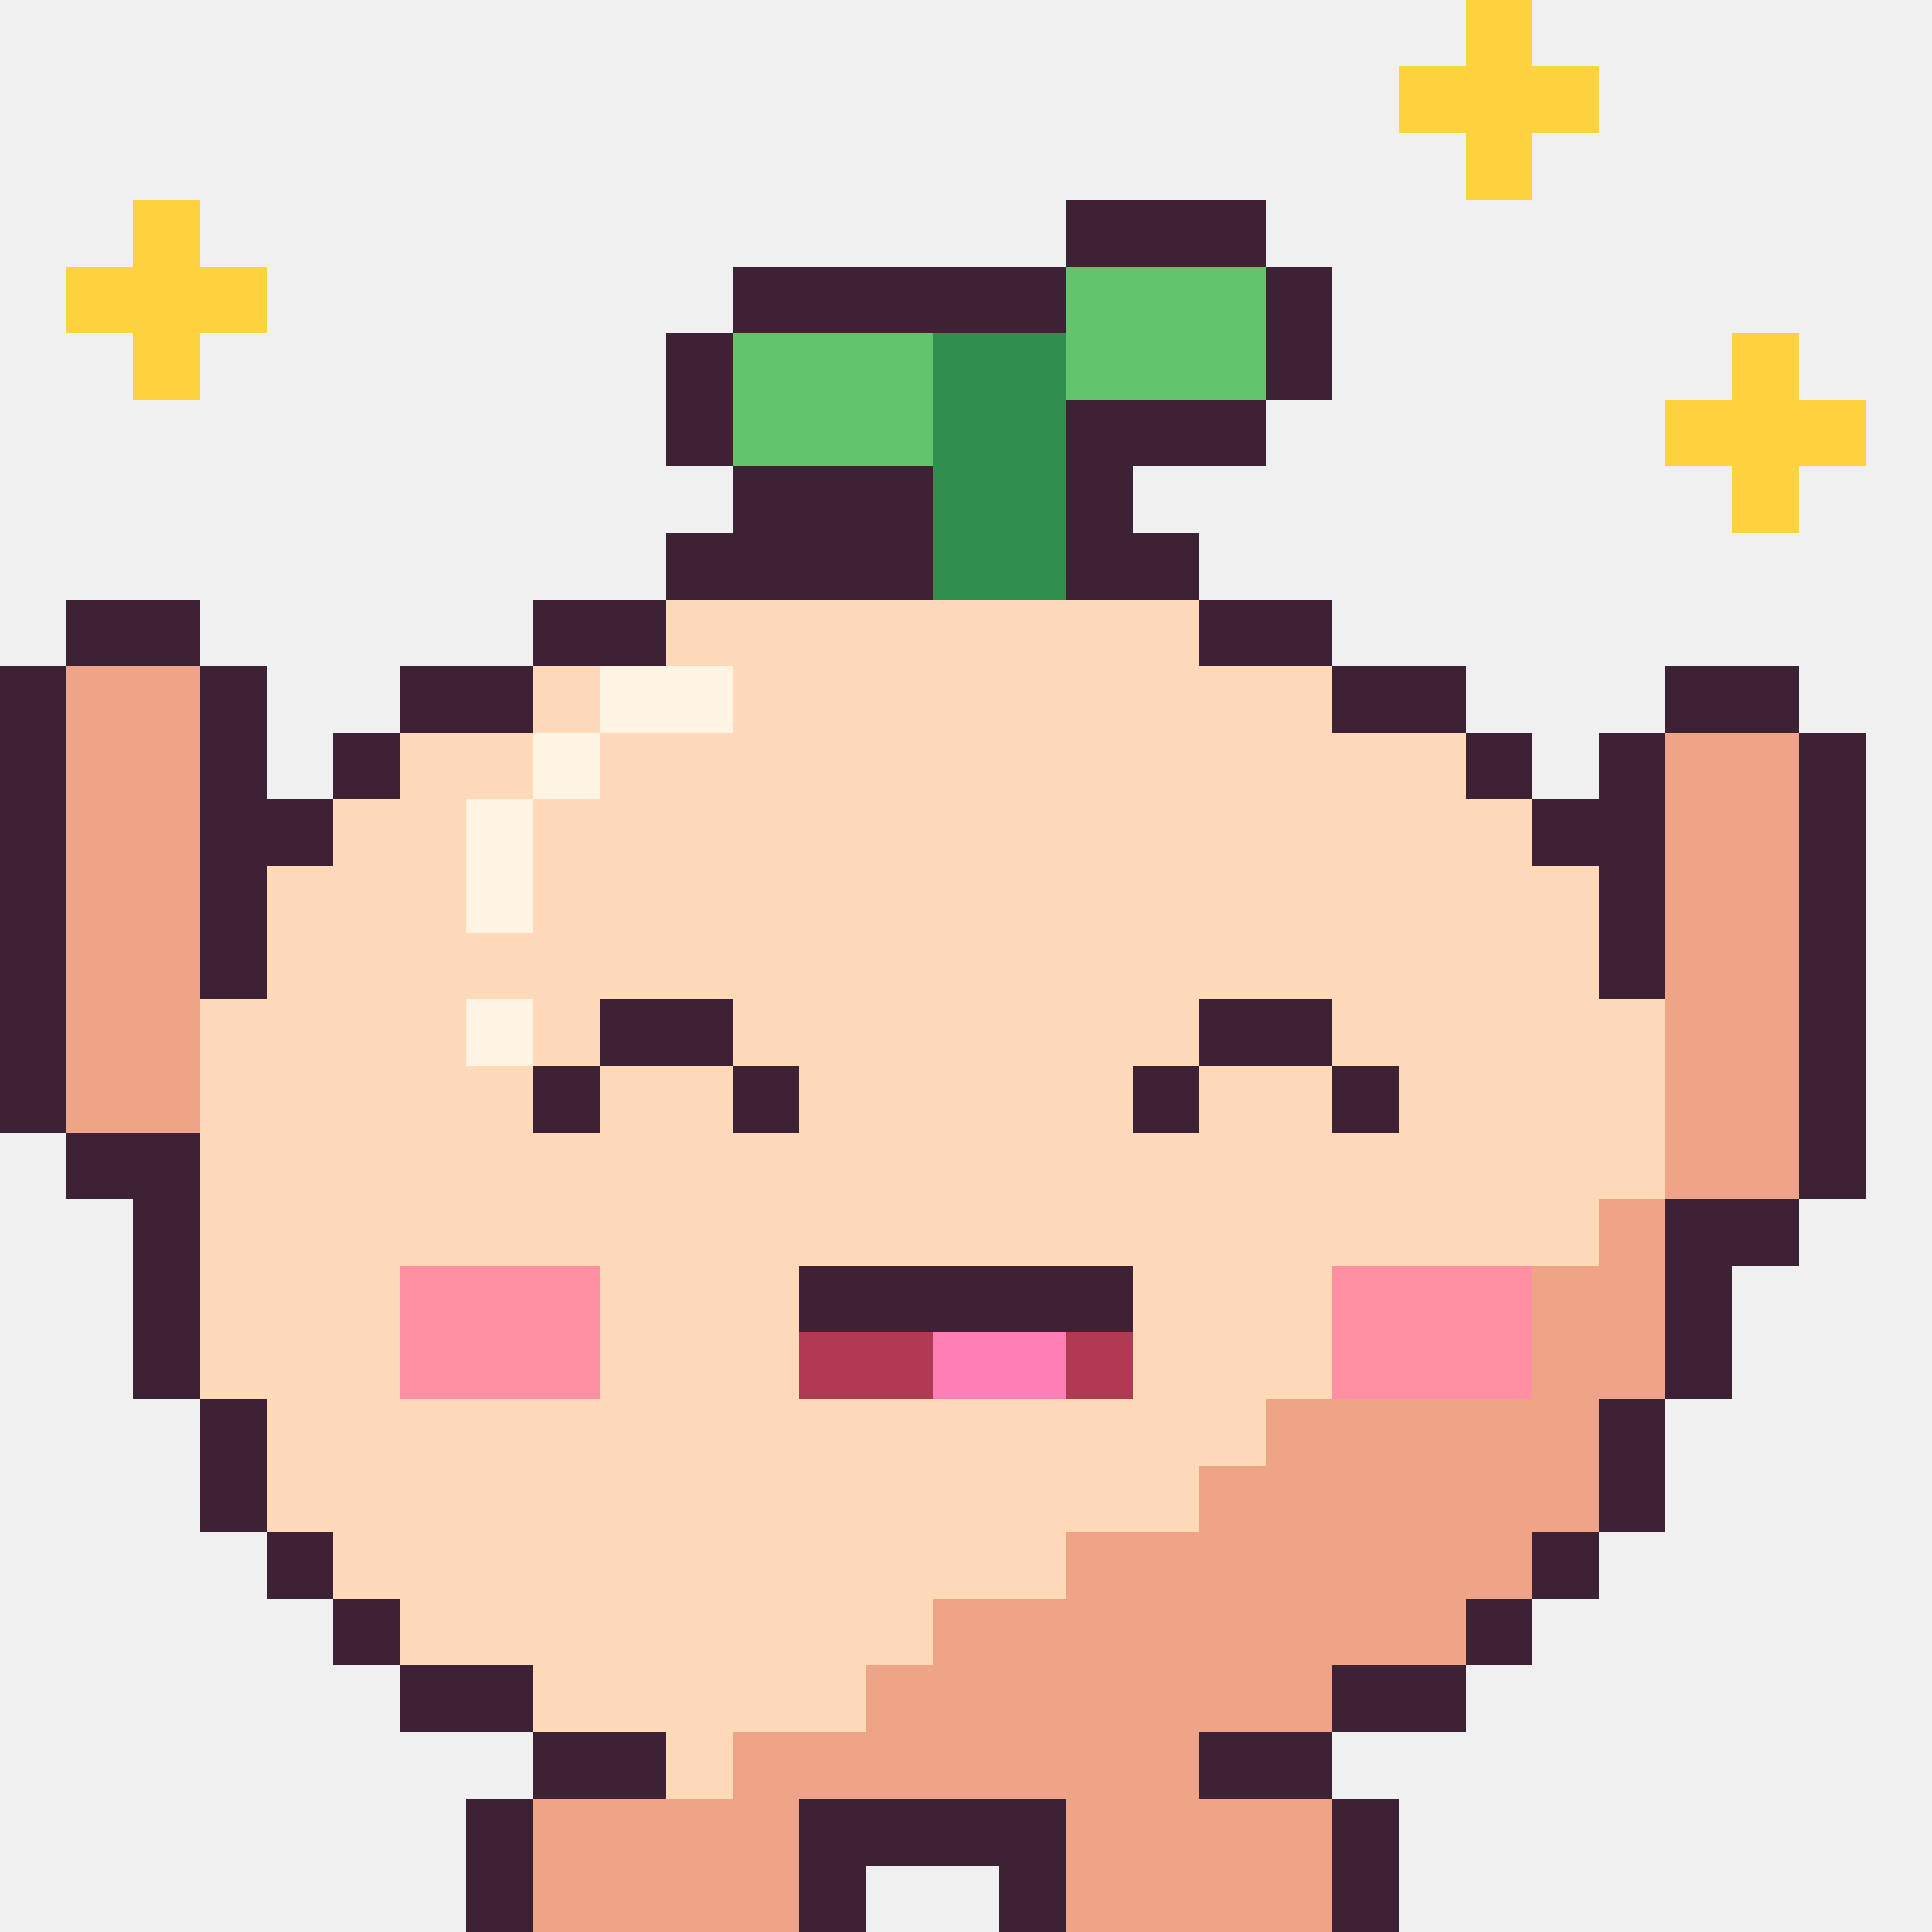
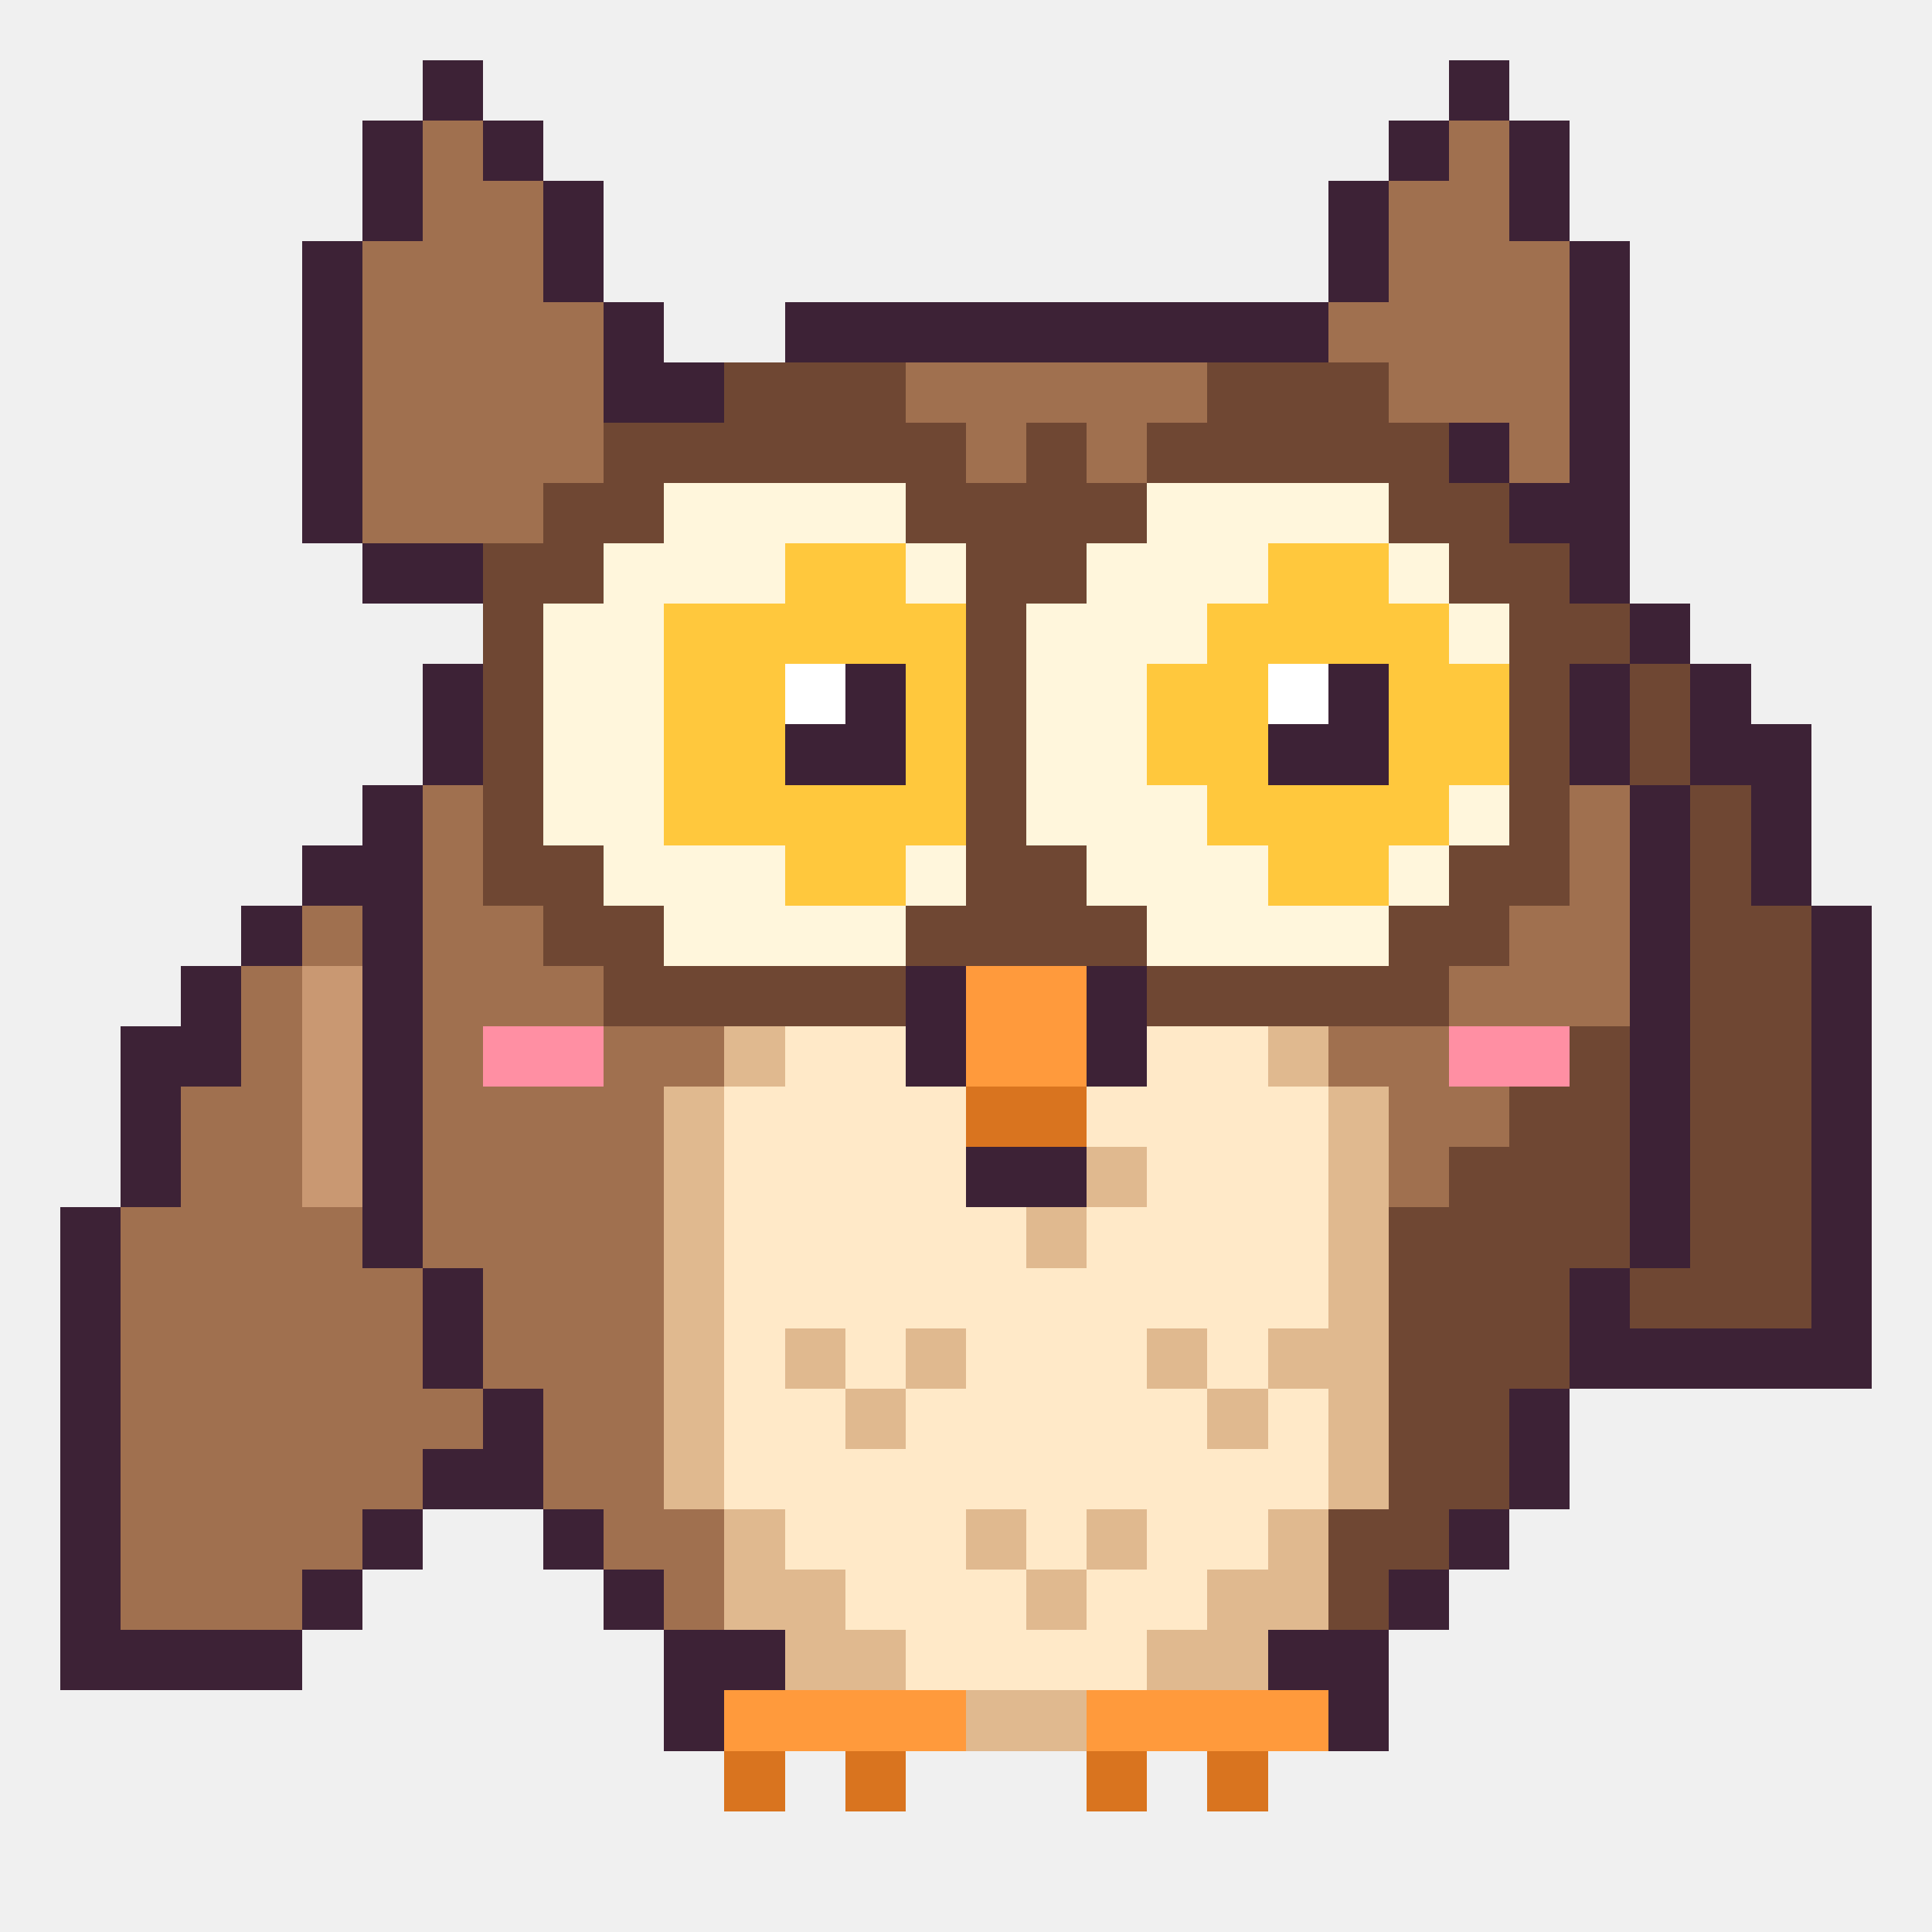
- <svg xmlns="http://www.w3.org/2000/svg" viewBox="0 0 29 29" shape-rendering="crispEdges">
-   <rect x="22" y="0" width="1" height="1" fill="#ffd23f" />
-   <rect x="21" y="1" width="3" height="1" fill="#ffd23f" />
-   <rect x="22" y="2" width="1" height="1" fill="#ffd23f" />
-   <rect x="2" y="3" width="1" height="1" fill="#ffd23f" />
-   <rect x="16" y="3" width="3" height="1" fill="#3d2236" />
-   <rect x="1" y="4" width="3" height="1" fill="#ffd23f" />
-   <rect x="11" y="4" width="5" height="1" fill="#3d2236" />
-   <rect x="16" y="4" width="3" height="1" fill="#62c46d" />
-   <rect x="19" y="4" width="1" height="1" fill="#3d2236" />
-   <rect x="2" y="5" width="1" height="1" fill="#ffd23f" />
+ <svg xmlns="http://www.w3.org/2000/svg" viewBox="0 0 32 32" shape-rendering="crispEdges">
+   <rect x="7" y="1" width="1" height="1" fill="#3d2236" />
+   <rect x="24" y="1" width="1" height="1" fill="#3d2236" />
+   <rect x="6" y="2" width="1" height="1" fill="#3d2236" />
+   <rect x="7" y="2" width="1" height="1" fill="#a0704f" />
+   <rect x="8" y="2" width="1" height="1" fill="#3d2236" />
+   <rect x="23" y="2" width="1" height="1" fill="#3d2236" />
+   <rect x="24" y="2" width="1" height="1" fill="#a0704f" />
+   <rect x="25" y="2" width="1" height="1" fill="#3d2236" />
+   <rect x="6" y="3" width="1" height="1" fill="#3d2236" />
+   <rect x="7" y="3" width="2" height="1" fill="#a0704f" />
+   <rect x="9" y="3" width="1" height="1" fill="#3d2236" />
+   <rect x="22" y="3" width="1" height="1" fill="#3d2236" />
+   <rect x="23" y="3" width="2" height="1" fill="#a0704f" />
+   <rect x="25" y="3" width="1" height="1" fill="#3d2236" />
+   <rect x="5" y="4" width="1" height="1" fill="#3d2236" />
+   <rect x="6" y="4" width="3" height="1" fill="#a0704f" />
+   <rect x="9" y="4" width="1" height="1" fill="#3d2236" />
+   <rect x="22" y="4" width="1" height="1" fill="#3d2236" />
+   <rect x="23" y="4" width="3" height="1" fill="#a0704f" />
+   <rect x="26" y="4" width="1" height="1" fill="#3d2236" />
+   <rect x="5" y="5" width="1" height="1" fill="#3d2236" />
+   <rect x="6" y="5" width="4" height="1" fill="#a0704f" />
  <rect x="10" y="5" width="1" height="1" fill="#3d2236" />
-   <rect x="11" y="5" width="3" height="1" fill="#62c46d" />
-   <rect x="14" y="5" width="2" height="1" fill="#2f8f4e" />
-   <rect x="16" y="5" width="3" height="1" fill="#62c46d" />
-   <rect x="19" y="5" width="1" height="1" fill="#3d2236" />
-   <rect x="26" y="5" width="1" height="1" fill="#ffd23f" />
-   <rect x="10" y="6" width="1" height="1" fill="#3d2236" />
-   <rect x="11" y="6" width="3" height="1" fill="#62c46d" />
-   <rect x="14" y="6" width="2" height="1" fill="#2f8f4e" />
-   <rect x="16" y="6" width="3" height="1" fill="#3d2236" />
-   <rect x="25" y="6" width="3" height="1" fill="#ffd23f" />
-   <rect x="11" y="7" width="3" height="1" fill="#3d2236" />
-   <rect x="14" y="7" width="2" height="1" fill="#2f8f4e" />
-   <rect x="16" y="7" width="1" height="1" fill="#3d2236" />
-   <rect x="26" y="7" width="1" height="1" fill="#ffd23f" />
-   <rect x="10" y="8" width="4" height="1" fill="#3d2236" />
-   <rect x="14" y="8" width="2" height="1" fill="#2f8f4e" />
-   <rect x="16" y="8" width="2" height="1" fill="#3d2236" />
-   <rect x="1" y="9" width="2" height="1" fill="#3d2236" />
-   <rect x="8" y="9" width="2" height="1" fill="#3d2236" />
-   <rect x="10" y="9" width="8" height="1" fill="#ffd9b8" />
-   <rect x="18" y="9" width="2" height="1" fill="#3d2236" />
-   <rect x="0" y="10" width="1" height="1" fill="#3d2236" />
-   <rect x="1" y="10" width="2" height="1" fill="#f0a487" />
-   <rect x="3" y="10" width="1" height="1" fill="#3d2236" />
-   <rect x="6" y="10" width="2" height="1" fill="#3d2236" />
-   <rect x="8" y="10" width="1" height="1" fill="#ffd9b8" />
-   <rect x="9" y="10" width="2" height="1" fill="#fff3e4" />
-   <rect x="11" y="10" width="9" height="1" fill="#ffd9b8" />
-   <rect x="20" y="10" width="2" height="1" fill="#3d2236" />
-   <rect x="25" y="10" width="2" height="1" fill="#3d2236" />
-   <rect x="0" y="11" width="1" height="1" fill="#3d2236" />
-   <rect x="1" y="11" width="2" height="1" fill="#f0a487" />
-   <rect x="3" y="11" width="1" height="1" fill="#3d2236" />
-   <rect x="5" y="11" width="1" height="1" fill="#3d2236" />
-   <rect x="6" y="11" width="2" height="1" fill="#ffd9b8" />
-   <rect x="8" y="11" width="1" height="1" fill="#fff3e4" />
-   <rect x="9" y="11" width="13" height="1" fill="#ffd9b8" />
+   <rect x="13" y="5" width="9" height="1" fill="#3d2236" />
+   <rect x="22" y="5" width="4" height="1" fill="#a0704f" />
+   <rect x="26" y="5" width="1" height="1" fill="#3d2236" />
+   <rect x="5" y="6" width="1" height="1" fill="#3d2236" />
+   <rect x="6" y="6" width="4" height="1" fill="#a0704f" />
+   <rect x="10" y="6" width="2" height="1" fill="#3d2236" />
+   <rect x="12" y="6" width="3" height="1" fill="#6f4733" />
+   <rect x="15" y="6" width="5" height="1" fill="#a0704f" />
+   <rect x="20" y="6" width="3" height="1" fill="#6f4733" />
+   <rect x="23" y="6" width="3" height="1" fill="#a0704f" />
+   <rect x="26" y="6" width="1" height="1" fill="#3d2236" />
+   <rect x="5" y="7" width="1" height="1" fill="#3d2236" />
+   <rect x="6" y="7" width="4" height="1" fill="#a0704f" />
+   <rect x="10" y="7" width="6" height="1" fill="#6f4733" />
+   <rect x="16" y="7" width="1" height="1" fill="#a0704f" />
+   <rect x="17" y="7" width="1" height="1" fill="#6f4733" />
+   <rect x="18" y="7" width="1" height="1" fill="#a0704f" />
+   <rect x="19" y="7" width="5" height="1" fill="#6f4733" />
+   <rect x="24" y="7" width="1" height="1" fill="#3d2236" />
+   <rect x="25" y="7" width="1" height="1" fill="#a0704f" />
+   <rect x="26" y="7" width="1" height="1" fill="#3d2236" />
+   <rect x="5" y="8" width="1" height="1" fill="#3d2236" />
+   <rect x="6" y="8" width="3" height="1" fill="#a0704f" />
+   <rect x="9" y="8" width="2" height="1" fill="#6f4733" />
+   <rect x="11" y="8" width="4" height="1" fill="#fff6dc" />
+   <rect x="15" y="8" width="4" height="1" fill="#6f4733" />
+   <rect x="19" y="8" width="4" height="1" fill="#fff6dc" />
+   <rect x="23" y="8" width="2" height="1" fill="#6f4733" />
+   <rect x="25" y="8" width="2" height="1" fill="#3d2236" />
+   <rect x="6" y="9" width="2" height="1" fill="#3d2236" />
+   <rect x="8" y="9" width="2" height="1" fill="#6f4733" />
+   <rect x="10" y="9" width="3" height="1" fill="#fff6dc" />
+   <rect x="13" y="9" width="2" height="1" fill="#ffc83d" />
+   <rect x="15" y="9" width="1" height="1" fill="#fff6dc" />
+   <rect x="16" y="9" width="2" height="1" fill="#6f4733" />
+   <rect x="18" y="9" width="3" height="1" fill="#fff6dc" />
+   <rect x="21" y="9" width="2" height="1" fill="#ffc83d" />
+   <rect x="23" y="9" width="1" height="1" fill="#fff6dc" />
+   <rect x="24" y="9" width="2" height="1" fill="#6f4733" />
+   <rect x="26" y="9" width="1" height="1" fill="#3d2236" />
+   <rect x="8" y="10" width="1" height="1" fill="#6f4733" />
+   <rect x="9" y="10" width="2" height="1" fill="#fff6dc" />
+   <rect x="11" y="10" width="5" height="1" fill="#ffc83d" />
+   <rect x="16" y="10" width="1" height="1" fill="#6f4733" />
+   <rect x="17" y="10" width="3" height="1" fill="#fff6dc" />
+   <rect x="20" y="10" width="4" height="1" fill="#ffc83d" />
+   <rect x="24" y="10" width="1" height="1" fill="#fff6dc" />
+   <rect x="25" y="10" width="2" height="1" fill="#6f4733" />
+   <rect x="27" y="10" width="1" height="1" fill="#3d2236" />
+   <rect x="7" y="11" width="1" height="1" fill="#3d2236" />
+   <rect x="8" y="11" width="1" height="1" fill="#6f4733" />
+   <rect x="9" y="11" width="2" height="1" fill="#fff6dc" />
+   <rect x="11" y="11" width="2" height="1" fill="#ffc83d" />
+   <rect x="13" y="11" width="1" height="1" fill="#ffffff" />
+   <rect x="14" y="11" width="1" height="1" fill="#3d2236" />
+   <rect x="15" y="11" width="1" height="1" fill="#ffc83d" />
+   <rect x="16" y="11" width="1" height="1" fill="#6f4733" />
+   <rect x="17" y="11" width="2" height="1" fill="#fff6dc" />
+   <rect x="19" y="11" width="2" height="1" fill="#ffc83d" />
+   <rect x="21" y="11" width="1" height="1" fill="#ffffff" />
  <rect x="22" y="11" width="1" height="1" fill="#3d2236" />
-   <rect x="24" y="11" width="1" height="1" fill="#3d2236" />
-   <rect x="25" y="11" width="2" height="1" fill="#f0a487" />
-   <rect x="27" y="11" width="1" height="1" fill="#3d2236" />
-   <rect x="0" y="12" width="1" height="1" fill="#3d2236" />
-   <rect x="1" y="12" width="2" height="1" fill="#f0a487" />
-   <rect x="3" y="12" width="2" height="1" fill="#3d2236" />
-   <rect x="5" y="12" width="2" height="1" fill="#ffd9b8" />
-   <rect x="7" y="12" width="1" height="1" fill="#fff3e4" />
-   <rect x="8" y="12" width="15" height="1" fill="#ffd9b8" />
-   <rect x="23" y="12" width="2" height="1" fill="#3d2236" />
-   <rect x="25" y="12" width="2" height="1" fill="#f0a487" />
-   <rect x="27" y="12" width="1" height="1" fill="#3d2236" />
-   <rect x="0" y="13" width="1" height="1" fill="#3d2236" />
-   <rect x="1" y="13" width="2" height="1" fill="#f0a487" />
-   <rect x="3" y="13" width="1" height="1" fill="#3d2236" />
-   <rect x="4" y="13" width="3" height="1" fill="#ffd9b8" />
-   <rect x="7" y="13" width="1" height="1" fill="#fff3e4" />
-   <rect x="8" y="13" width="16" height="1" fill="#ffd9b8" />
-   <rect x="24" y="13" width="1" height="1" fill="#3d2236" />
-   <rect x="25" y="13" width="2" height="1" fill="#f0a487" />
+   <rect x="23" y="11" width="2" height="1" fill="#ffc83d" />
+   <rect x="25" y="11" width="1" height="1" fill="#6f4733" />
+   <rect x="26" y="11" width="1" height="1" fill="#3d2236" />
+   <rect x="27" y="11" width="1" height="1" fill="#6f4733" />
+   <rect x="28" y="11" width="1" height="1" fill="#3d2236" />
+   <rect x="7" y="12" width="1" height="1" fill="#3d2236" />
+   <rect x="8" y="12" width="1" height="1" fill="#6f4733" />
+   <rect x="9" y="12" width="2" height="1" fill="#fff6dc" />
+   <rect x="11" y="12" width="2" height="1" fill="#ffc83d" />
+   <rect x="13" y="12" width="2" height="1" fill="#3d2236" />
+   <rect x="15" y="12" width="1" height="1" fill="#ffc83d" />
+   <rect x="16" y="12" width="1" height="1" fill="#6f4733" />
+   <rect x="17" y="12" width="2" height="1" fill="#fff6dc" />
+   <rect x="19" y="12" width="2" height="1" fill="#ffc83d" />
+   <rect x="21" y="12" width="2" height="1" fill="#3d2236" />
+   <rect x="23" y="12" width="2" height="1" fill="#ffc83d" />
+   <rect x="25" y="12" width="1" height="1" fill="#6f4733" />
+   <rect x="26" y="12" width="1" height="1" fill="#3d2236" />
+   <rect x="27" y="12" width="1" height="1" fill="#6f4733" />
+   <rect x="28" y="12" width="2" height="1" fill="#3d2236" />
+   <rect x="6" y="13" width="1" height="1" fill="#3d2236" />
+   <rect x="7" y="13" width="1" height="1" fill="#a0704f" />
+   <rect x="8" y="13" width="1" height="1" fill="#6f4733" />
+   <rect x="9" y="13" width="2" height="1" fill="#fff6dc" />
+   <rect x="11" y="13" width="5" height="1" fill="#ffc83d" />
+   <rect x="16" y="13" width="1" height="1" fill="#6f4733" />
+   <rect x="17" y="13" width="3" height="1" fill="#fff6dc" />
+   <rect x="20" y="13" width="4" height="1" fill="#ffc83d" />
+   <rect x="24" y="13" width="1" height="1" fill="#fff6dc" />
+   <rect x="25" y="13" width="1" height="1" fill="#6f4733" />
+   <rect x="26" y="13" width="1" height="1" fill="#a0704f" />
  <rect x="27" y="13" width="1" height="1" fill="#3d2236" />
-   <rect x="0" y="14" width="1" height="1" fill="#3d2236" />
-   <rect x="1" y="14" width="2" height="1" fill="#f0a487" />
-   <rect x="3" y="14" width="1" height="1" fill="#3d2236" />
-   <rect x="4" y="14" width="20" height="1" fill="#ffd9b8" />
-   <rect x="24" y="14" width="1" height="1" fill="#3d2236" />
-   <rect x="25" y="14" width="2" height="1" fill="#f0a487" />
+   <rect x="28" y="13" width="1" height="1" fill="#6f4733" />
+   <rect x="29" y="13" width="1" height="1" fill="#3d2236" />
+   <rect x="5" y="14" width="2" height="1" fill="#3d2236" />
+   <rect x="7" y="14" width="1" height="1" fill="#a0704f" />
+   <rect x="8" y="14" width="2" height="1" fill="#6f4733" />
+   <rect x="10" y="14" width="3" height="1" fill="#fff6dc" />
+   <rect x="13" y="14" width="2" height="1" fill="#ffc83d" />
+   <rect x="15" y="14" width="1" height="1" fill="#fff6dc" />
+   <rect x="16" y="14" width="2" height="1" fill="#6f4733" />
+   <rect x="18" y="14" width="3" height="1" fill="#fff6dc" />
+   <rect x="21" y="14" width="2" height="1" fill="#ffc83d" />
+   <rect x="23" y="14" width="1" height="1" fill="#fff6dc" />
+   <rect x="24" y="14" width="2" height="1" fill="#6f4733" />
+   <rect x="26" y="14" width="1" height="1" fill="#a0704f" />
  <rect x="27" y="14" width="1" height="1" fill="#3d2236" />
-   <rect x="0" y="15" width="1" height="1" fill="#3d2236" />
-   <rect x="1" y="15" width="2" height="1" fill="#f0a487" />
-   <rect x="3" y="15" width="4" height="1" fill="#ffd9b8" />
-   <rect x="7" y="15" width="1" height="1" fill="#fff3e4" />
-   <rect x="8" y="15" width="1" height="1" fill="#ffd9b8" />
-   <rect x="9" y="15" width="2" height="1" fill="#3d2236" />
-   <rect x="11" y="15" width="7" height="1" fill="#ffd9b8" />
-   <rect x="18" y="15" width="2" height="1" fill="#3d2236" />
-   <rect x="20" y="15" width="5" height="1" fill="#ffd9b8" />
-   <rect x="25" y="15" width="2" height="1" fill="#f0a487" />
+   <rect x="28" y="14" width="1" height="1" fill="#6f4733" />
+   <rect x="29" y="14" width="1" height="1" fill="#3d2236" />
+   <rect x="4" y="15" width="1" height="1" fill="#3d2236" />
+   <rect x="5" y="15" width="1" height="1" fill="#a0704f" />
+   <rect x="6" y="15" width="1" height="1" fill="#3d2236" />
+   <rect x="7" y="15" width="2" height="1" fill="#a0704f" />
+   <rect x="9" y="15" width="2" height="1" fill="#6f4733" />
+   <rect x="11" y="15" width="4" height="1" fill="#fff6dc" />
+   <rect x="15" y="15" width="4" height="1" fill="#6f4733" />
+   <rect x="19" y="15" width="4" height="1" fill="#fff6dc" />
+   <rect x="23" y="15" width="2" height="1" fill="#6f4733" />
+   <rect x="25" y="15" width="2" height="1" fill="#a0704f" />
  <rect x="27" y="15" width="1" height="1" fill="#3d2236" />
-   <rect x="0" y="16" width="1" height="1" fill="#3d2236" />
-   <rect x="1" y="16" width="2" height="1" fill="#f0a487" />
-   <rect x="3" y="16" width="5" height="1" fill="#ffd9b8" />
-   <rect x="8" y="16" width="1" height="1" fill="#3d2236" />
-   <rect x="9" y="16" width="2" height="1" fill="#ffd9b8" />
-   <rect x="11" y="16" width="1" height="1" fill="#3d2236" />
-   <rect x="12" y="16" width="5" height="1" fill="#ffd9b8" />
-   <rect x="17" y="16" width="1" height="1" fill="#3d2236" />
-   <rect x="18" y="16" width="2" height="1" fill="#ffd9b8" />
-   <rect x="20" y="16" width="1" height="1" fill="#3d2236" />
-   <rect x="21" y="16" width="4" height="1" fill="#ffd9b8" />
-   <rect x="25" y="16" width="2" height="1" fill="#f0a487" />
+   <rect x="28" y="15" width="2" height="1" fill="#6f4733" />
+   <rect x="30" y="15" width="1" height="1" fill="#3d2236" />
+   <rect x="3" y="16" width="1" height="1" fill="#3d2236" />
+   <rect x="4" y="16" width="1" height="1" fill="#a0704f" />
+   <rect x="5" y="16" width="1" height="1" fill="#c99872" />
+   <rect x="6" y="16" width="1" height="1" fill="#3d2236" />
+   <rect x="7" y="16" width="3" height="1" fill="#a0704f" />
+   <rect x="10" y="16" width="5" height="1" fill="#6f4733" />
+   <rect x="15" y="16" width="1" height="1" fill="#3d2236" />
+   <rect x="16" y="16" width="2" height="1" fill="#ff9a3c" />
+   <rect x="18" y="16" width="1" height="1" fill="#3d2236" />
+   <rect x="19" y="16" width="5" height="1" fill="#6f4733" />
+   <rect x="24" y="16" width="3" height="1" fill="#a0704f" />
  <rect x="27" y="16" width="1" height="1" fill="#3d2236" />
-   <rect x="1" y="17" width="2" height="1" fill="#3d2236" />
-   <rect x="3" y="17" width="22" height="1" fill="#ffd9b8" />
-   <rect x="25" y="17" width="2" height="1" fill="#f0a487" />
+   <rect x="28" y="16" width="2" height="1" fill="#6f4733" />
+   <rect x="30" y="16" width="1" height="1" fill="#3d2236" />
+   <rect x="2" y="17" width="2" height="1" fill="#3d2236" />
+   <rect x="4" y="17" width="1" height="1" fill="#a0704f" />
+   <rect x="5" y="17" width="1" height="1" fill="#c99872" />
+   <rect x="6" y="17" width="1" height="1" fill="#3d2236" />
+   <rect x="7" y="17" width="1" height="1" fill="#a0704f" />
+   <rect x="8" y="17" width="2" height="1" fill="#ff8fa3" />
+   <rect x="10" y="17" width="2" height="1" fill="#a0704f" />
+   <rect x="12" y="17" width="1" height="1" fill="#e0b98f" />
+   <rect x="13" y="17" width="2" height="1" fill="#ffe9c8" />
+   <rect x="15" y="17" width="1" height="1" fill="#3d2236" />
+   <rect x="16" y="17" width="2" height="1" fill="#ff9a3c" />
+   <rect x="18" y="17" width="1" height="1" fill="#3d2236" />
+   <rect x="19" y="17" width="2" height="1" fill="#ffe9c8" />
+   <rect x="21" y="17" width="1" height="1" fill="#e0b98f" />
+   <rect x="22" y="17" width="2" height="1" fill="#a0704f" />
+   <rect x="24" y="17" width="2" height="1" fill="#ff8fa3" />
+   <rect x="26" y="17" width="1" height="1" fill="#6f4733" />
  <rect x="27" y="17" width="1" height="1" fill="#3d2236" />
+   <rect x="28" y="17" width="2" height="1" fill="#6f4733" />
+   <rect x="30" y="17" width="1" height="1" fill="#3d2236" />
  <rect x="2" y="18" width="1" height="1" fill="#3d2236" />
-   <rect x="3" y="18" width="21" height="1" fill="#ffd9b8" />
-   <rect x="24" y="18" width="1" height="1" fill="#f0a487" />
-   <rect x="25" y="18" width="2" height="1" fill="#3d2236" />
+   <rect x="3" y="18" width="2" height="1" fill="#a0704f" />
+   <rect x="5" y="18" width="1" height="1" fill="#c99872" />
+   <rect x="6" y="18" width="1" height="1" fill="#3d2236" />
+   <rect x="7" y="18" width="4" height="1" fill="#a0704f" />
+   <rect x="11" y="18" width="1" height="1" fill="#e0b98f" />
+   <rect x="12" y="18" width="4" height="1" fill="#ffe9c8" />
+   <rect x="16" y="18" width="2" height="1" fill="#d9741f" />
+   <rect x="18" y="18" width="4" height="1" fill="#ffe9c8" />
+   <rect x="22" y="18" width="1" height="1" fill="#e0b98f" />
+   <rect x="23" y="18" width="2" height="1" fill="#a0704f" />
+   <rect x="25" y="18" width="2" height="1" fill="#6f4733" />
+   <rect x="27" y="18" width="1" height="1" fill="#3d2236" />
+   <rect x="28" y="18" width="2" height="1" fill="#6f4733" />
+   <rect x="30" y="18" width="1" height="1" fill="#3d2236" />
  <rect x="2" y="19" width="1" height="1" fill="#3d2236" />
-   <rect x="3" y="19" width="3" height="1" fill="#ffd9b8" />
-   <rect x="6" y="19" width="3" height="1" fill="#ff8fa3" />
-   <rect x="9" y="19" width="3" height="1" fill="#ffd9b8" />
-   <rect x="12" y="19" width="5" height="1" fill="#3d2236" />
-   <rect x="17" y="19" width="3" height="1" fill="#ffd9b8" />
-   <rect x="20" y="19" width="3" height="1" fill="#ff8fa3" />
-   <rect x="23" y="19" width="2" height="1" fill="#f0a487" />
-   <rect x="25" y="19" width="1" height="1" fill="#3d2236" />
-   <rect x="2" y="20" width="1" height="1" fill="#3d2236" />
-   <rect x="3" y="20" width="3" height="1" fill="#ffd9b8" />
-   <rect x="6" y="20" width="3" height="1" fill="#ff8fa3" />
-   <rect x="9" y="20" width="3" height="1" fill="#ffd9b8" />
-   <rect x="12" y="20" width="2" height="1" fill="#b03a52" />
-   <rect x="14" y="20" width="2" height="1" fill="#ff7eb6" />
-   <rect x="16" y="20" width="1" height="1" fill="#b03a52" />
-   <rect x="17" y="20" width="3" height="1" fill="#ffd9b8" />
-   <rect x="20" y="20" width="3" height="1" fill="#ff8fa3" />
-   <rect x="23" y="20" width="2" height="1" fill="#f0a487" />
-   <rect x="25" y="20" width="1" height="1" fill="#3d2236" />
-   <rect x="3" y="21" width="1" height="1" fill="#3d2236" />
-   <rect x="4" y="21" width="15" height="1" fill="#ffd9b8" />
-   <rect x="19" y="21" width="5" height="1" fill="#f0a487" />
-   <rect x="24" y="21" width="1" height="1" fill="#3d2236" />
-   <rect x="3" y="22" width="1" height="1" fill="#3d2236" />
-   <rect x="4" y="22" width="14" height="1" fill="#ffd9b8" />
-   <rect x="18" y="22" width="6" height="1" fill="#f0a487" />
-   <rect x="24" y="22" width="1" height="1" fill="#3d2236" />
-   <rect x="4" y="23" width="1" height="1" fill="#3d2236" />
-   <rect x="5" y="23" width="11" height="1" fill="#ffd9b8" />
-   <rect x="16" y="23" width="7" height="1" fill="#f0a487" />
-   <rect x="23" y="23" width="1" height="1" fill="#3d2236" />
-   <rect x="5" y="24" width="1" height="1" fill="#3d2236" />
-   <rect x="6" y="24" width="8" height="1" fill="#ffd9b8" />
-   <rect x="14" y="24" width="8" height="1" fill="#f0a487" />
-   <rect x="22" y="24" width="1" height="1" fill="#3d2236" />
-   <rect x="6" y="25" width="2" height="1" fill="#3d2236" />
-   <rect x="8" y="25" width="5" height="1" fill="#ffd9b8" />
-   <rect x="13" y="25" width="7" height="1" fill="#f0a487" />
-   <rect x="20" y="25" width="2" height="1" fill="#3d2236" />
-   <rect x="8" y="26" width="2" height="1" fill="#3d2236" />
-   <rect x="10" y="26" width="1" height="1" fill="#ffd9b8" />
-   <rect x="11" y="26" width="7" height="1" fill="#f0a487" />
-   <rect x="18" y="26" width="2" height="1" fill="#3d2236" />
-   <rect x="7" y="27" width="1" height="1" fill="#3d2236" />
-   <rect x="8" y="27" width="4" height="1" fill="#f0a487" />
-   <rect x="12" y="27" width="4" height="1" fill="#3d2236" />
-   <rect x="16" y="27" width="4" height="1" fill="#f0a487" />
-   <rect x="20" y="27" width="1" height="1" fill="#3d2236" />
-   <rect x="7" y="28" width="1" height="1" fill="#3d2236" />
-   <rect x="8" y="28" width="4" height="1" fill="#f0a487" />
-   <rect x="12" y="28" width="1" height="1" fill="#3d2236" />
-   <rect x="15" y="28" width="1" height="1" fill="#3d2236" />
-   <rect x="16" y="28" width="4" height="1" fill="#f0a487" />
-   <rect x="20" y="28" width="1" height="1" fill="#3d2236" />
+   <rect x="3" y="19" width="2" height="1" fill="#a0704f" />
+   <rect x="5" y="19" width="1" height="1" fill="#c99872" />
+   <rect x="6" y="19" width="1" height="1" fill="#3d2236" />
+   <rect x="7" y="19" width="4" height="1" fill="#a0704f" />
+   <rect x="11" y="19" width="1" height="1" fill="#e0b98f" />
+   <rect x="12" y="19" width="4" height="1" fill="#ffe9c8" />
+   <rect x="16" y="19" width="2" height="1" fill="#3d2236" />
+   <rect x="18" y="19" width="1" height="1" fill="#e0b98f" />
+   <rect x="19" y="19" width="3" height="1" fill="#ffe9c8" />
+   <rect x="22" y="19" width="1" height="1" fill="#e0b98f" />
+   <rect x="23" y="19" width="1" height="1" fill="#a0704f" />
+   <rect x="24" y="19" width="3" height="1" fill="#6f4733" />
+   <rect x="27" y="19" width="1" height="1" fill="#3d2236" />
+   <rect x="28" y="19" width="2" height="1" fill="#6f4733" />
+   <rect x="30" y="19" width="1" height="1" fill="#3d2236" />
+   <rect x="1" y="20" width="1" height="1" fill="#3d2236" />
+   <rect x="2" y="20" width="4" height="1" fill="#a0704f" />
+   <rect x="6" y="20" width="1" height="1" fill="#3d2236" />
+   <rect x="7" y="20" width="4" height="1" fill="#a0704f" />
+   <rect x="11" y="20" width="1" height="1" fill="#e0b98f" />
+   <rect x="12" y="20" width="5" height="1" fill="#ffe9c8" />
+   <rect x="17" y="20" width="1" height="1" fill="#e0b98f" />
+   <rect x="18" y="20" width="4" height="1" fill="#ffe9c8" />
+   <rect x="22" y="20" width="1" height="1" fill="#e0b98f" />
+   <rect x="23" y="20" width="4" height="1" fill="#6f4733" />
+   <rect x="27" y="20" width="1" height="1" fill="#3d2236" />
+   <rect x="28" y="20" width="2" height="1" fill="#6f4733" />
+   <rect x="30" y="20" width="1" height="1" fill="#3d2236" />
+   <rect x="1" y="21" width="1" height="1" fill="#3d2236" />
+   <rect x="2" y="21" width="5" height="1" fill="#a0704f" />
+   <rect x="7" y="21" width="1" height="1" fill="#3d2236" />
+   <rect x="8" y="21" width="3" height="1" fill="#a0704f" />
+   <rect x="11" y="21" width="1" height="1" fill="#e0b98f" />
+   <rect x="12" y="21" width="10" height="1" fill="#ffe9c8" />
+   <rect x="22" y="21" width="1" height="1" fill="#e0b98f" />
+   <rect x="23" y="21" width="3" height="1" fill="#6f4733" />
+   <rect x="26" y="21" width="1" height="1" fill="#3d2236" />
+   <rect x="27" y="21" width="3" height="1" fill="#6f4733" />
+   <rect x="30" y="21" width="1" height="1" fill="#3d2236" />
+   <rect x="1" y="22" width="1" height="1" fill="#3d2236" />
+   <rect x="2" y="22" width="5" height="1" fill="#a0704f" />
+   <rect x="7" y="22" width="1" height="1" fill="#3d2236" />
+   <rect x="8" y="22" width="3" height="1" fill="#a0704f" />
+   <rect x="11" y="22" width="1" height="1" fill="#e0b98f" />
+   <rect x="12" y="22" width="1" height="1" fill="#ffe9c8" />
+   <rect x="13" y="22" width="1" height="1" fill="#e0b98f" />
+   <rect x="14" y="22" width="1" height="1" fill="#ffe9c8" />
+   <rect x="15" y="22" width="1" height="1" fill="#e0b98f" />
+   <rect x="16" y="22" width="3" height="1" fill="#ffe9c8" />
+   <rect x="19" y="22" width="1" height="1" fill="#e0b98f" />
+   <rect x="20" y="22" width="1" height="1" fill="#ffe9c8" />
+   <rect x="21" y="22" width="2" height="1" fill="#e0b98f" />
+   <rect x="23" y="22" width="3" height="1" fill="#6f4733" />
+   <rect x="26" y="22" width="5" height="1" fill="#3d2236" />
+   <rect x="1" y="23" width="1" height="1" fill="#3d2236" />
+   <rect x="2" y="23" width="6" height="1" fill="#a0704f" />
+   <rect x="8" y="23" width="1" height="1" fill="#3d2236" />
+   <rect x="9" y="23" width="2" height="1" fill="#a0704f" />
+   <rect x="11" y="23" width="1" height="1" fill="#e0b98f" />
+   <rect x="12" y="23" width="2" height="1" fill="#ffe9c8" />
+   <rect x="14" y="23" width="1" height="1" fill="#e0b98f" />
+   <rect x="15" y="23" width="5" height="1" fill="#ffe9c8" />
+   <rect x="20" y="23" width="1" height="1" fill="#e0b98f" />
+   <rect x="21" y="23" width="1" height="1" fill="#ffe9c8" />
+   <rect x="22" y="23" width="1" height="1" fill="#e0b98f" />
+   <rect x="23" y="23" width="2" height="1" fill="#6f4733" />
+   <rect x="25" y="23" width="1" height="1" fill="#3d2236" />
+   <rect x="1" y="24" width="1" height="1" fill="#3d2236" />
+   <rect x="2" y="24" width="5" height="1" fill="#a0704f" />
+   <rect x="7" y="24" width="2" height="1" fill="#3d2236" />
+   <rect x="9" y="24" width="2" height="1" fill="#a0704f" />
+   <rect x="11" y="24" width="1" height="1" fill="#e0b98f" />
+   <rect x="12" y="24" width="10" height="1" fill="#ffe9c8" />
+   <rect x="22" y="24" width="1" height="1" fill="#e0b98f" />
+   <rect x="23" y="24" width="2" height="1" fill="#6f4733" />
+   <rect x="25" y="24" width="1" height="1" fill="#3d2236" />
+   <rect x="1" y="25" width="1" height="1" fill="#3d2236" />
+   <rect x="2" y="25" width="4" height="1" fill="#a0704f" />
+   <rect x="6" y="25" width="1" height="1" fill="#3d2236" />
+   <rect x="9" y="25" width="1" height="1" fill="#3d2236" />
+   <rect x="10" y="25" width="2" height="1" fill="#a0704f" />
+   <rect x="12" y="25" width="1" height="1" fill="#e0b98f" />
+   <rect x="13" y="25" width="3" height="1" fill="#ffe9c8" />
+   <rect x="16" y="25" width="1" height="1" fill="#e0b98f" />
+   <rect x="17" y="25" width="1" height="1" fill="#ffe9c8" />
+   <rect x="18" y="25" width="1" height="1" fill="#e0b98f" />
+   <rect x="19" y="25" width="2" height="1" fill="#ffe9c8" />
+   <rect x="21" y="25" width="1" height="1" fill="#e0b98f" />
+   <rect x="22" y="25" width="2" height="1" fill="#6f4733" />
+   <rect x="24" y="25" width="1" height="1" fill="#3d2236" />
+   <rect x="1" y="26" width="1" height="1" fill="#3d2236" />
+   <rect x="2" y="26" width="3" height="1" fill="#a0704f" />
+   <rect x="5" y="26" width="1" height="1" fill="#3d2236" />
+   <rect x="10" y="26" width="1" height="1" fill="#3d2236" />
+   <rect x="11" y="26" width="1" height="1" fill="#a0704f" />
+   <rect x="12" y="26" width="2" height="1" fill="#e0b98f" />
+   <rect x="14" y="26" width="3" height="1" fill="#ffe9c8" />
+   <rect x="17" y="26" width="1" height="1" fill="#e0b98f" />
+   <rect x="18" y="26" width="2" height="1" fill="#ffe9c8" />
+   <rect x="20" y="26" width="2" height="1" fill="#e0b98f" />
+   <rect x="22" y="26" width="1" height="1" fill="#6f4733" />
+   <rect x="23" y="26" width="1" height="1" fill="#3d2236" />
+   <rect x="1" y="27" width="4" height="1" fill="#3d2236" />
+   <rect x="11" y="27" width="2" height="1" fill="#3d2236" />
+   <rect x="13" y="27" width="2" height="1" fill="#e0b98f" />
+   <rect x="15" y="27" width="4" height="1" fill="#ffe9c8" />
+   <rect x="19" y="27" width="2" height="1" fill="#e0b98f" />
+   <rect x="21" y="27" width="2" height="1" fill="#3d2236" />
+   <rect x="11" y="28" width="1" height="1" fill="#3d2236" />
+   <rect x="12" y="28" width="4" height="1" fill="#ff9a3c" />
+   <rect x="16" y="28" width="2" height="1" fill="#e0b98f" />
+   <rect x="18" y="28" width="4" height="1" fill="#ff9a3c" />
+   <rect x="22" y="28" width="1" height="1" fill="#3d2236" />
+   <rect x="12" y="29" width="1" height="1" fill="#d9741f" />
+   <rect x="14" y="29" width="1" height="1" fill="#d9741f" />
+   <rect x="18" y="29" width="1" height="1" fill="#d9741f" />
+   <rect x="20" y="29" width="1" height="1" fill="#d9741f" />
</svg>
